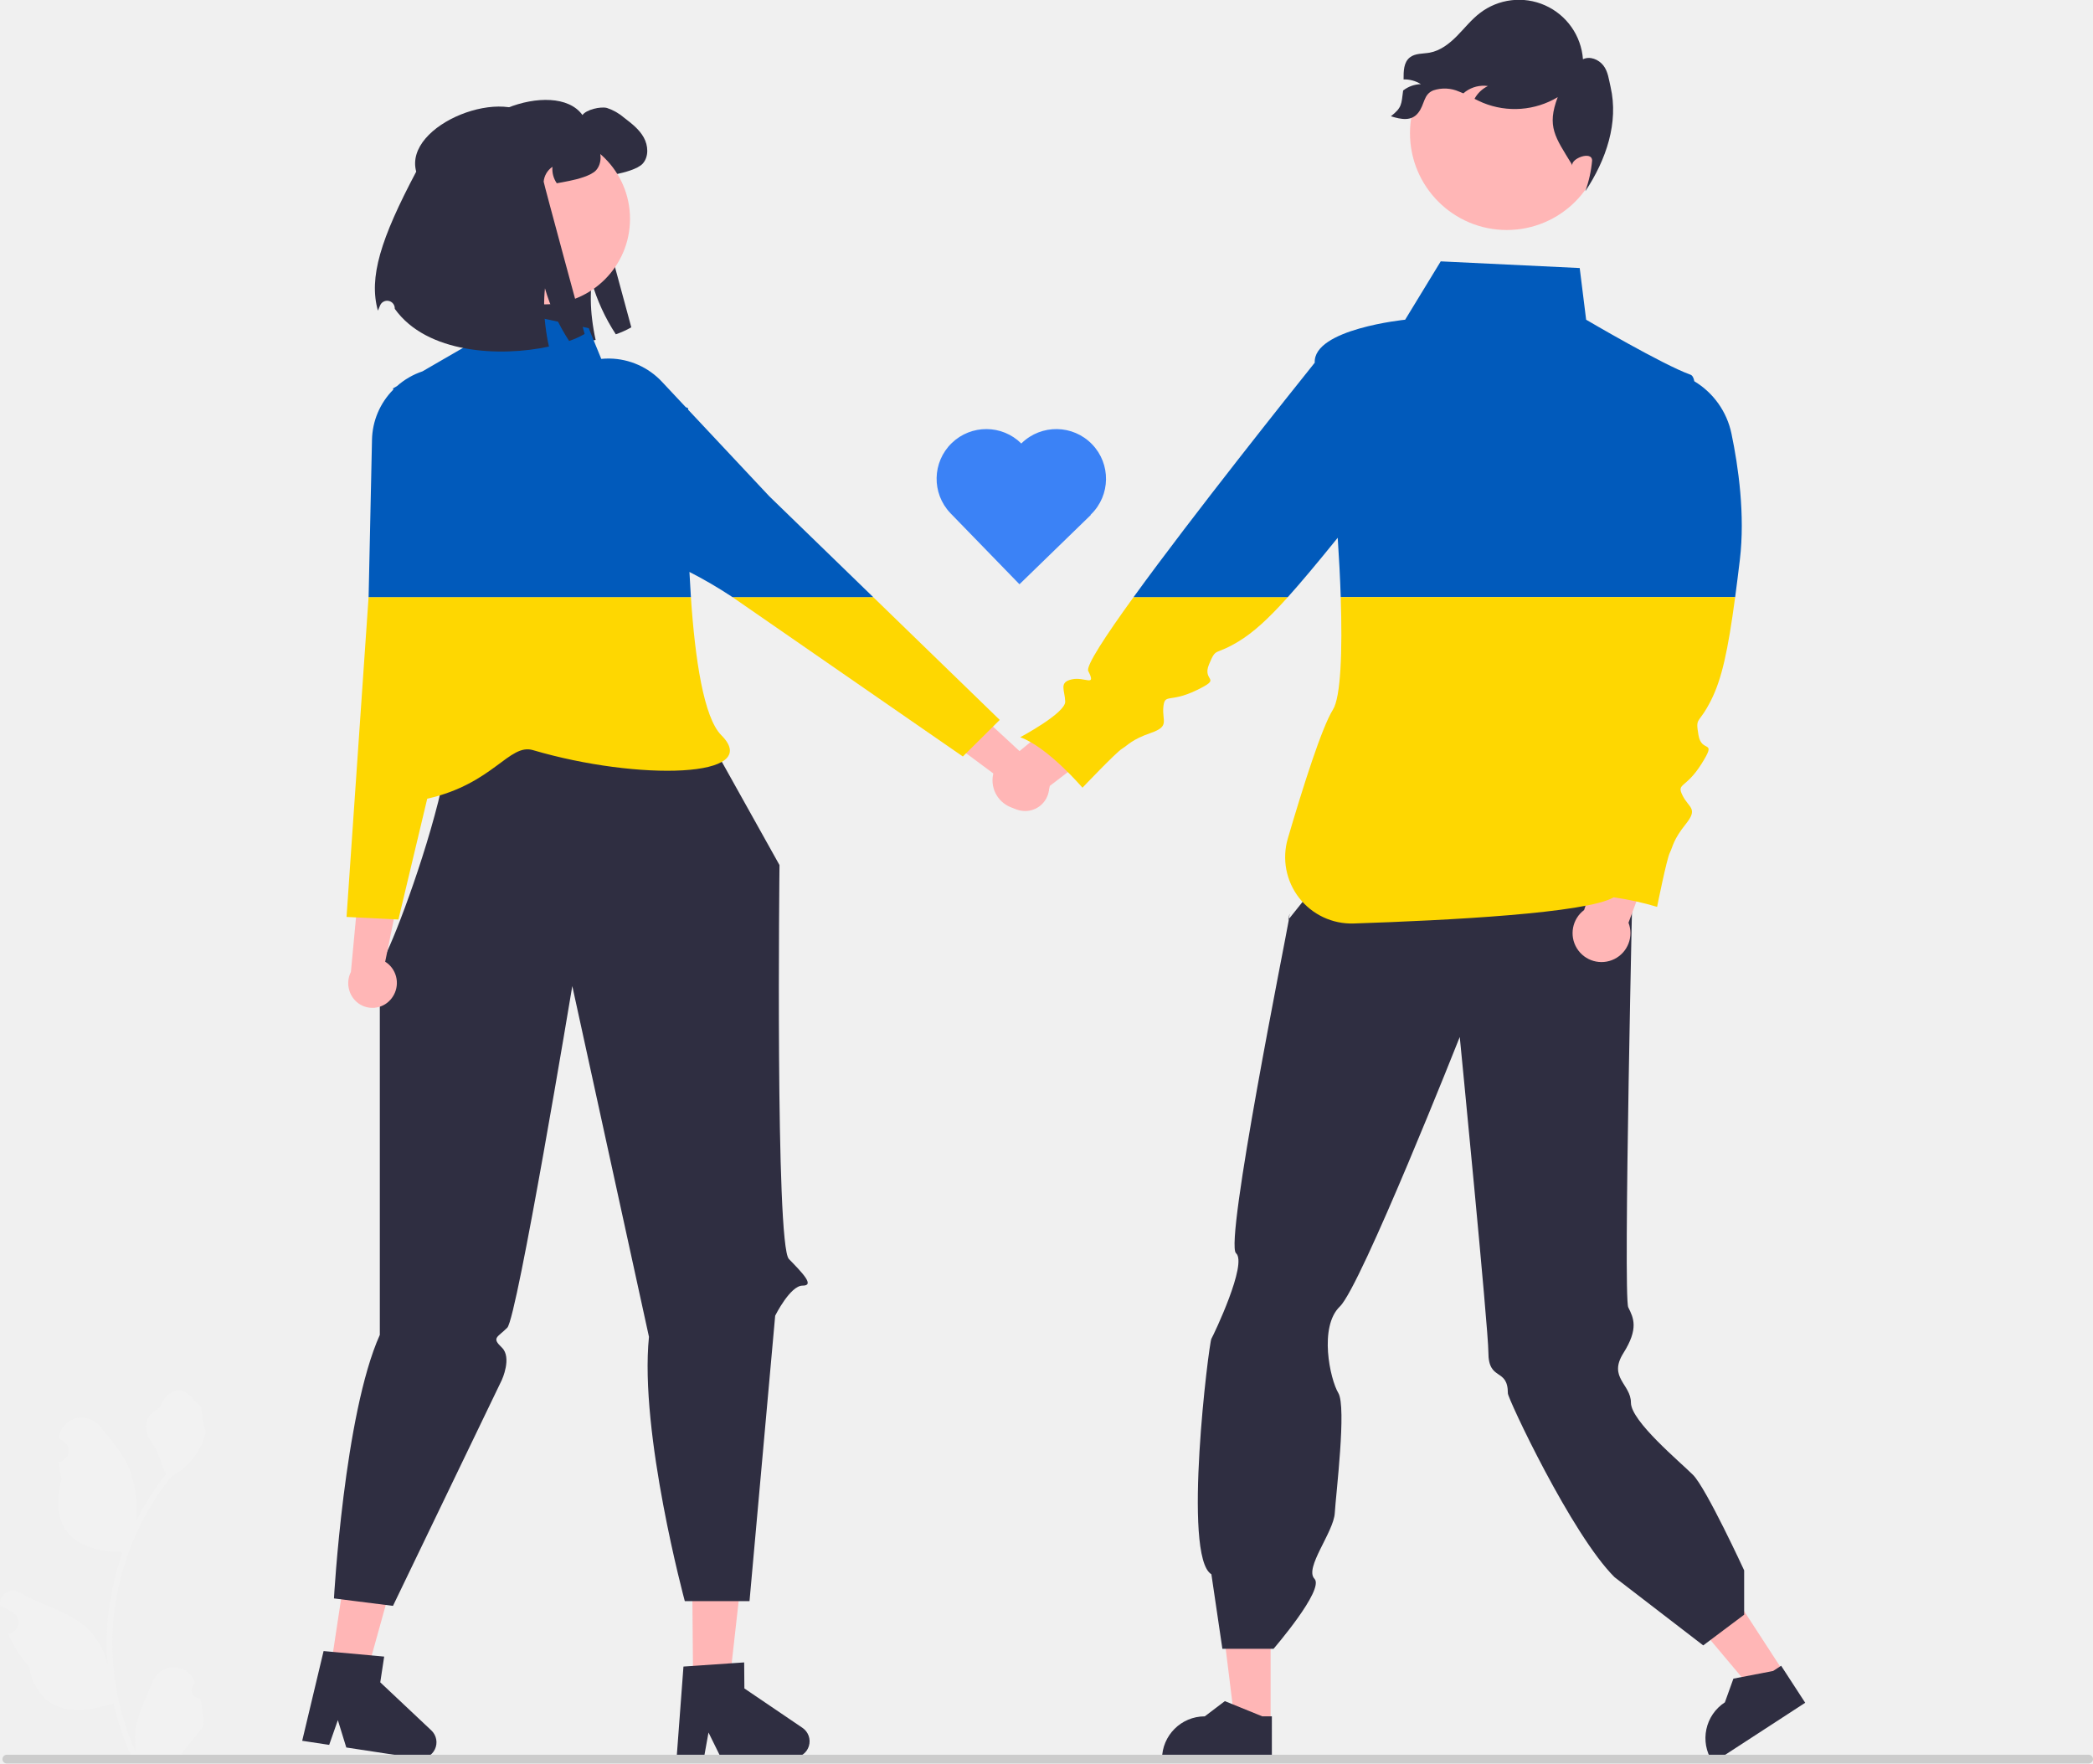
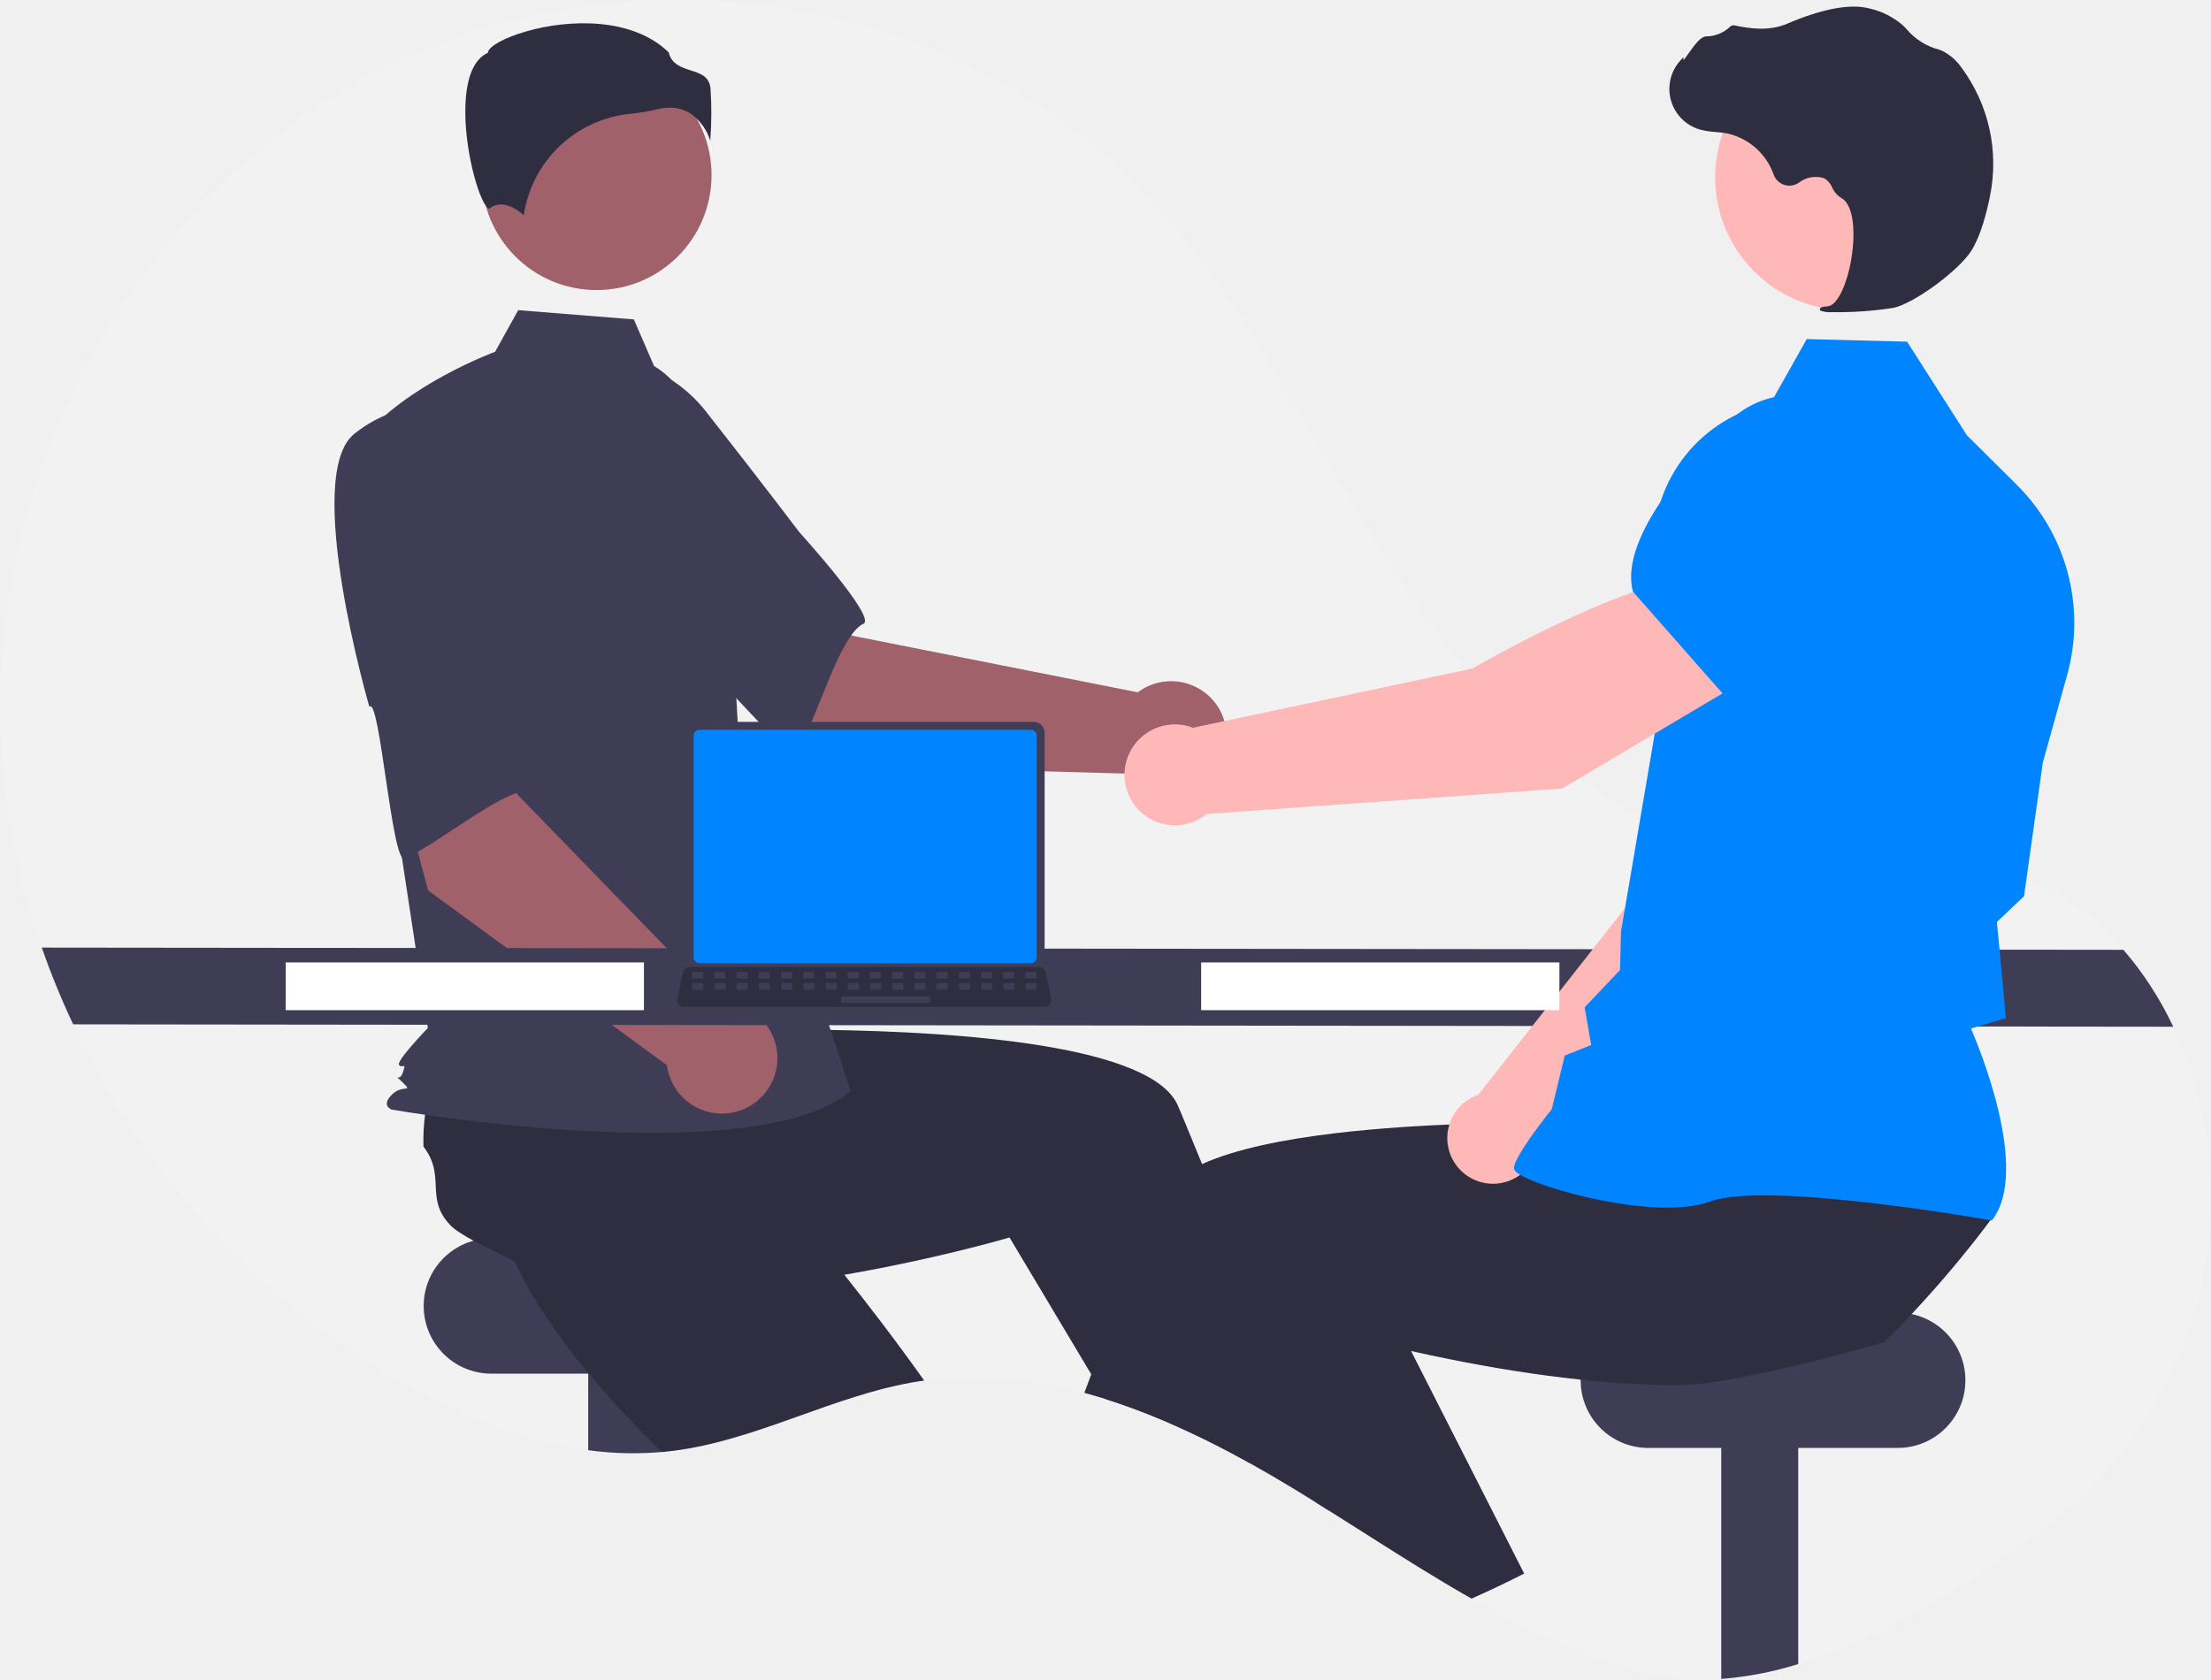
- <svg xmlns="http://www.w3.org/2000/svg" data-name="Layer 1" width="567.338" height="478.016" viewBox="0 0 567.338 478.016">
-   <path d="M441.806,255.712c-3.529-12.867,24.936-23.901,32.41-13.539,1.039-1.473,4.881-2.368,6.643-1.916a13.744,13.744,0,0,1,4.691,2.675c1.988,1.527,4.049,3.109,5.269,5.305,1.229,2.187,1.419,5.17-.235,7.068-1.311,1.509-5.179,2.485-7.149,2.883-1.374.28-2.531.506-3.525.669a6.739,6.739,0,0,1-1.175-4.456,5.47,5.47,0,0,0-2.386,4.013c-.027.334,11.108,41.304,11.108,41.304a24.287,24.287,0,0,1-4.203,1.889,52.848,52.848,0,0,1-6.553-14.28,45.762,45.762,0,0,0,.127,10.168,55.948,55.948,0,0,0,.958,5.631c-13.232,2.856-33.133,1.916-41.792-10.231l-.004-.151a2.067,2.067,0,0,0-3.993-.721c-.21.536-.403 1-.576,1.369C428.9,284.371,432.163,273.932,441.806,255.712Z" transform="translate(-316.3312 -210.9919)" fill="#2f2e41" />
-   <polygon points="187.875 456.283 197.734 456.2 202.098 417.287 187.548 417.41 187.875 456.283" fill="#ffb6b6" />
-   <path d="M533.853,679.343,518.108,668.663l-.059-7.055-3.386.227-10.496.724-2.573.171-1.868,24.935,7.396-.067,1.26-6.991,3.431,6.956,19.601-.164a4.408,4.408,0,0,0,2.439-8.055Z" transform="translate(-316.3312 -210.9919)" fill="#2f2e41" />
-   <polygon points="89.571 452.439 99.318 453.92 109.798 416.192 95.412 414.006 89.571 452.439" fill="#ffb6b6" />
-   <path d="M433.261,680.048l-13.853-13.042,1.06-6.975-3.379-.313-10.477-.95-2.568-.239-5.798,24.323,7.313,1.107,2.353-6.703,2.285,7.412,19.379,2.947a4.408,4.408,0,0,0,3.685-7.566Z" transform="translate(-316.3312 -210.9919)" fill="#2f2e41" />
-   <path d="M499.672,395.413l27.953,50.064s-1.166,102.965,2.549,106.784,7.078,7.244,3.715,7.213-7.434,8.153-7.434,8.153l-6.957,77.364h-17.543s-12.344-45.623-9.713-71.64l-20.782-95.077S456.528,568.188,453.837,570.879s-4.314,2.672-1.484,5.372,0,8.808,0,8.808l-29.498,61.221-16-2.018s2.774-49.979,12.433-71.435V471.432c-.728,8.693,33.303-79.296,12.493-72.691C438.365,396.651,499.672,395.413,499.672,395.413Z" transform="translate(-316.3312 -210.9919)" fill="#2f2e41" />
-   <path d="M422.318,481.805a6.821,6.821,0,0,0-.702-9.488,6.544,6.544,0,0,0-.876-.634l4.751-23.317-10.984-6.574-3.055,32.646a6.802,6.802,0,0,0,1.568,8.155,6.51,6.51,0,0,0,9.183-.651Q422.262,481.874,422.318,481.805Z" transform="translate(-316.3312 -210.9919)" fill="#ffb6b6" />
-   <path d="M593.233,430.754a6.821,6.821,0,0,1-5.816-7.529,6.543,6.543,0,0,1,.228-1.057l-19.113-14.177,3.782-12.229,24.082,22.251a6.802,6.802,0,0,1,4.281,7.116,6.51,6.51,0,0,1-7.268,5.651Q593.321,430.767,593.233,430.754Z" transform="translate(-316.3312 -210.9919)" fill="#ffb6b6" />
-   <circle cx="147.594" cy="59.322" r="23.183" fill="#ffb6b6" />
-   <path d="M437.826,245.399" transform="translate(-316.3312 -210.9919)" fill="#2f2e41" />
-   <polygon points="483.533 453.271 475.415 458.549 451.193 429.75 463.174 421.96 483.533 453.271" fill="#ffb6b6" />
-   <path d="M805.657,672.546,780.694,688.777l-.205-.316a11.59,11.59,0,0,1,3.398-16.034l.001-0,2.31-6.424,10.757-2.072,2.179-1.417Z" transform="translate(-316.3312 -210.9919)" fill="#2f2e41" />
-   <polygon points="344.417 467.102 334.734 467.101 330.128 429.753 344.419 429.754 344.417 467.102" fill="#ffb6b6" />
-   <path d="M661.089,688.195l-29.776-.001v-.377a11.59,11.59,0,0,1,11.59-11.589h.001l5.439-4.126,10.148,4.127,2.599 0Z" transform="translate(-316.3312 -210.9919)" fill="#2f2e41" />
-   <path d="M760.974,447.632l-86.829,1.909-8.607,10.758s.744-3.793.082.373-17.414,87.23-14.247,90.016-6.004,22.02-6.678,23.193-7.933,59.07,0,63.831l2.98,20.209h13.866s13.891-16.075,11.095-18.989,5.2-12.604,5.505-17.8,3.225-28.764.963-32.542-5.319-17.96.418-23.458,32.498-73.057,32.498-73.057,7.776,79.202,7.758,85.421c-.024,8.088,5.287,4.085,5.287,11.185,0,1.434,17.294,38.303,28.916,49.827l24.035,18.488,11.093-8.32v-12.018s-10.28-22.298-13.866-25.884-16.827-14.563-16.827-19.584-6.233-6.77-2.041-13.426,2.758-9.525,1.324-12.394,1.286-120.415,1.286-120.415Z" transform="translate(-316.3312 -210.9919)" fill="#2f2e41" />
-   <circle cx="408.437" cy="36.107" r="26.238" fill="#ffb6b6" />
-   <path d="M745.729,457.66l7.386-22.233,13.289,2.447-8.645,23.228a7.843,7.843,0,1,1-12.03-3.442Z" transform="translate(-316.3312 -210.9919)" fill="#ffb6b6" />
-   <path d="M592.555,414.694l18.096-14.878,9.942,9.152L600.901,424.017a7.843,7.843,0,1,1-8.346-9.323Z" transform="translate(-316.3312 -210.9919)" fill="#ffb6b6" />
-   <path d="M693.353,242.509c2.829.878,5.556,1.396,7.395-.924s1.359-4.973,4.095-6.092a9.679,9.679,0,0,1,6.989.324c.398.148.786.314,1.165.481.213-.185.425-.36.656-.527a8.337,8.337,0,0,1,6-1.461,8.18,8.18,0,0,0-3.633,3.467c.758.379,1.525.758,2.302,1.082a22.697,22.697,0,0,0,20.254-1.535c-3.032,7.987-.675,10.834,3.772,18.128l.176.425c-.444-1.913,5.371-4.123,5.371-1.35a33.125,33.125,0,0,1-1.849,8.32c5.704-8.588,9.069-18.636,6.859-28.278-.471-2.024-.684-4.197-1.969-5.842-1.285-1.636-3.651-2.598-5.519-1.673a17.396,17.396,0,0,0-27.992-12.48c-2.311,1.784-4.132,4.123-6.194,6.203s-4.502,3.975-7.386,4.493c-1.83.324-3.892.129-5.352,1.285-1.692,1.34-1.71,3.698-1.701,5.963a8.327,8.327,0,0,1,4.687,1.285,8.148,8.148,0,0,0-4.733,1.664.508.508,0,0,0-.074.055C696.172,239.328,696.375,240.133,693.353,242.509Z" transform="translate(-316.3312 -210.9919)" fill="#2f2e41" />
-   <path d="M370.59,671.321a2.269,2.269,0,0,1-1.645-3.933l.155-.618q-.031-.074-.062-.148a6.094,6.094,0,0,0-11.241.042c-1.839,4.428-4.179,8.864-4.756,13.546a18.029,18.029,0,0,0,.316,6.2,72.281,72.281,0,0,1-6.575-30.021,69.764,69.764,0,0,1,.433-7.783q.358-3.178.995-6.31a73.119,73.119,0,0,1,14.5-30.99,19.459,19.459,0,0,0,8.093-8.397,14.843,14.843,0,0,0,1.35-4.056c-.394.052-1.486-5.949-1.188-6.317-.549-.833-1.532-1.247-2.131-2.06-2.982-4.043-7.091-3.337-9.236,2.157-4.582,2.313-4.627,6.148-1.815,9.837,1.789,2.347,2.035,5.522,3.604,8.035-.162.207-.329.407-.491.614a73.591,73.591,0,0,0-7.681,12.169,30.592,30.592,0,0,0-1.826-14.21c-1.748-4.217-5.025-7.769-7.91-11.415a6.279,6.279,0,0,0-11.184,3.083q-.009.081-.017.161.643.363,1.259.77a3.078,3.078,0,0,1-1.241,5.602l-.063.01a30.626,30.626,0,0,0,.807,4.579c-3.702,14.316,4.29,19.53,15.701,19.764.252.129.497.258.749.381a75.115,75.115,0,0,0-4.043,19.028,71.243,71.243,0,0,0,.052,11.503l-.019-.136a18.826,18.826,0,0,0-6.427-10.87c-4.946-4.063-11.933-5.559-17.268-8.824a3.533,3.533,0,0,0-5.411,3.437l.022.143a20.677,20.677,0,0,1,2.319,1.117q.643.363,1.259.77a3.078,3.078,0,0,1-1.241,5.602l-.063.01c-.045.006-.084.013-.129.019a30.654,30.654,0,0,0,5.639,8.829c2.315,12.497,12.256,13.683,22.89,10.044h.006a75.093,75.093,0,0,0,5.044,14.726h18.02c.065-.2.123-.407.181-.607a20.474,20.474,0,0,1-4.986-.297c1.337-1.641,2.674-3.294,4.011-4.935a1.121,1.121,0,0,0,.084-.097c.678-.84,1.363-1.673,2.041-2.512l0-.001a29.99,29.99,0,0,0-.879-7.64Z" transform="translate(-316.3312 -210.9919)" fill="#f2f2f2" />
-   <path d="M316.999,687.818a1.186,1.186,0,0,0,1.19,1.19h564.29a1.19,1.19,0,1,0,0-2.38h-564.29A1.187,1.187,0,0,0,316.999,687.818Z" transform="translate(-316.3312 -210.9919)" fill="#ccc" />
-   <path d="M503.213,366.022c.111,2.279.242,4.56.394,6.82h11.261l-.161-.111A121.192,121.192,0,0,0,503.213,366.022Z" transform="translate(-316.3312 -210.9919)" fill="none" />
-   <path d="M410.267,459.537l14.065.698,7.806-32.744c17.946-4.035,22.203-15.069,28.655-13.17,28.622,8.426,62.638,7.533,51.062-4.042-4.746-4.746-7.11-20.5-8.248-37.437h-87.366Z" transform="translate(-316.3312 -210.9919)" fill="#fed701" />
-   <polygon points="198.537 161.851 260.993 205.057 270.992 195.141 236.689 161.851 198.537 161.851" fill="#fed701" />
-   <path d="M524.86,345.514,502.855,322.038c.007-.246.012-.386.012-.386l-.671-.317-6.401-6.829a19.867,19.867,0,0,0-14.211-6.326,20.389,20.389,0,0,0-2.273.092l-3.397-8.322-28.416-6.028-5.642,11.357-11.017,6.378a19.901,19.901,0,0,0-6.907,3.999l-1.076.623.08.327a19.838,19.838,0,0,0-5.77,13.604l-.914,42.49-.01.142h87.366c-.152-2.26-.283-4.541-.394-6.82a121.192,121.192,0,0,1,11.495,6.709l.161.111h38.152Z" transform="translate(-316.3312 -210.9919)" fill="#015abb" />
-   <path d="M611.318,392.877c2.271,4.488-.919,1.46-4.488,2.271-3.569.811-1.839,2.92-1.758,6.029s-12.194,9.652-12.194,9.652c7.489,2.677,16.87,13.681,16.87,13.681s9.085-9.571,10.734-10.571c1.649-1,2.569-2.46,7.787-4.272,5.218-1.811,3.028-3.19,3.407-7.029.379-3.839,1.649-1,8.976-4.542s1.379-2.19,3.407-7.029c2.028-4.84,1.379-2.19,7.976-6.191,3.965-2.405,7.904-5.937,13.384-12.033H623.607C615.895,383.496,610.644,391.544,611.318,392.877Z" transform="translate(-316.3312 -210.9919)" fill="#fed701" />
-   <path d="M787.938,362.778c1.465-12.211-.388-25.251-2.272-34.267a21.716,21.716,0,0,0-10.058-14.167c-.191-.979-.531-1.606-1.052-1.791-7.458-2.651-28.277-14.899-28.277-14.899l-1.745-14.006L706.86,281.837l-9.64,15.816s-24.972,2.51-24.509,11.652c-6.048,7.543-32.968,41.249-49.104,63.538h41.813c3.637-4.046,7.953-9.219,13.41-15.949.037-.046.072-.093.109-.139.367,5.456.649,10.914.817,16.088H786.67C787.076,369.808,787.494,366.474,787.938,362.778Z" transform="translate(-316.3312 -210.9919)" fill="#015abb" />
-   <path d="M786.67,372.843H679.756c.477,14.703.022,27.101-2.118,30.515-3.004,4.792-8.089,20.829-12.222,34.91a17.995,17.995,0,0,0,17.859,23.046c25.642-.845,63.164-2.802,70.477-7.093a81.014,81.014,0,0,1,11.758,2.584s2.588-12.94,3.45-14.665c.863-1.725.863-3.45,4.313-7.764,3.451-4.313.863-4.313-.863-7.764-1.725-3.45.863-1.725,5.176-8.626,4.313-6.901,0-2.588-.863-7.764-.863-5.176,0-2.588,3.451-9.489C783.033,395.016,784.708,387.513,786.67,372.843Z" transform="translate(-316.3312 -210.9919)" fill="#fed701" />
-   <path d="M429.153,257.519c-3.529-12.867,24.936-23.901,32.41-13.539,1.039-1.473,4.881-2.368,6.643-1.916a13.744,13.744,0,0,1,4.691,2.675c1.988,1.527,4.049,3.109,5.269,5.305,1.229,2.187,1.419,5.17-.235,7.068-1.311,1.509-5.179,2.485-7.149,2.883-1.374.28-2.531.506-3.525.669a6.739,6.739,0,0,1-1.175-4.456,5.47,5.47,0,0,0-2.386,4.013c-.027.334,11.108,41.304,11.108,41.304a24.287,24.287,0,0,1-4.203,1.889,52.848,52.848,0,0,1-6.553-14.28,45.762,45.762,0,0,0,.127,10.168,55.95,55.95,0,0,0,.958,5.631c-13.232,2.856-33.133,1.916-41.792-10.231l-.004-.151a2.067,2.067,0,0,0-3.993-.721c-.21.536-.403 1-.576,1.369C416.247,286.179,419.51,275.74,429.153,257.519Z" transform="translate(-316.3312 -210.9919)" fill="#2f2e41" />
-   <path d="M593.272,331.109l0,0c-.034.033-.065.067-.098.1a13.472,13.472,0,0,0-18.874-.102l0,0a13.472,13.472,0,0,0-.401,18.921l-.003.003.126.13,0,0,18.649,19.202L612.003,350.587l-.054-.055c.032-.031.066-.06.099-.091l0,0a13.474,13.474,0,0,0,.278-19.054l0,0A13.474,13.474,0,0,0,593.272,331.109Z" transform="translate(-316.3312 -210.9919)" fill="#3b82f6" />
+ <svg xmlns="http://www.w3.org/2000/svg" data-name="Layer 1" width="833.222" height="633.11" viewBox="0 0 833.222 633.11">
+   <path d="M954.314,708.907c-27.3,20.79-60.56,41.85-93.26,51.78a132.151,132.151,0,0,1-29,5.61,87.682,87.682,0,0,1-27.45-2.13c-23.6-5.87-45.49-16.15-66.67-28.16-6.92-3.93-13.76-8.04-20.56-12.24-11.1-6.86-22.09-13.96-33.11-20.89-1.65-1.05-3.29-2.08-4.94-3.1h-.01q-3.99-2.505-8-4.94c-.47-.29-.94-.57-1.42-.86q-7.575-4.59-15.41-8.97c-.64-.35-1.28-.71-1.92-1.06a337.758,337.758,0,0,0-31.12-15.23c-6.98-2.94-14.05-5.59-21.19-7.85h-.01c-2.73-.86-5.47-1.67-8.22-2.41a172.032,172.032,0,0,0-25.14-4.92,137.461,137.461,0,0,0-35.21.28c-.79.11-1.57.22-2.36.35-31.6,5.06-60.44,22.12-92.18,26.14-1.03.13-2.05.25-3.08.34-.44.04-.88.09-1.32.12a126.185,126.185,0,0,1-27.68-.68c-25.63-3.38-50.59-13.87-73.06-27.09-52.53-30.91-95.13-78.42-121.03-133.44a297.454,297.454,0,0,1-11.83-28.93,278.47,278.47,0,0,1-15.67-84.85c-2.43-100.36,54.6-201.05,144.14-246.44,89.55-45.39,207.35-30.38,279.57,39.35,43.81,42.3,69.16,99.62,102.13,150.83,32.97,51.2,79.83,100.11,140.27,107.57,30.79,3.8,63.01-3.55,92.52,6.01,16.34,5.3,30.28,15.44,41.51,28.36a127.185,127.185,0,0,1,18.78,29,141.927,141.927,0,0,1,8.73,23.54c.41,1.49.79,2.98,1.16,4.47C1026.974,608.507,1003.484,671.447,954.314,708.907Z" transform="translate(-183.3889 -133.445)" fill="#f2f2f2" />
+   <rect x="159.665" y="466.772" width="145" height="51" rx="25.5" fill="#3f3d56" />
+   <path d="M434.054,638.217v42.43a125.553,125.553,0,0,1-29-.56v-41.87Z" transform="translate(-183.3889 -133.445)" fill="#3f3d56" />
+   <path d="M531.674,653.817c-.79.11-1.57.22-2.36.35-31.6,5.06-60.44,22.12-92.18,26.14-1.03.13-2.05.25-3.08.34-.44.04-.88.09-1.32.12-7.75-7.59-15.5-15.67-22.78-24.04-3.95-4.53-7.77-9.15-11.36-13.83-9.32-12.08-17.22-24.5-22.44-36.7.53-5.85-3.11-19.38-4.85-29.74l-.01-.01c-.74-4.35-1.14-8.13-.77-10.56,2.12-14.02,13.57-12.41,17.09-26.15a77.5,77.5,0,0,1,10.11-7.11c.59-.35,1.19-.7,1.81-1.05l38.2-26.4,14.6,14.32,22.22,21.8,24.08,23.61-20.44,20.65s17.08,19.69,37.05,45.94C520.604,638.547,526.174,646.077,531.674,653.817Z" transform="translate(-183.3889 -133.445)" fill="#2f2e41" />
+   <path d="M861.054,638.217v122.47a132.151,132.151,0,0,1-29,5.61v-128.08Z" transform="translate(-183.3889 -133.445)" fill="#3f3d56" />
+   <rect x="595.665" y="494.772" width="145" height="51" rx="25.5" fill="#3f3d56" />
+   <path d="M669.894,693.977q-7.575-4.59-15.41-8.97c-.64-.35-1.28-.71-1.92-1.06l3.44-1.47,9.28-3.99.09-.04.1.34Z" transform="translate(-183.3889 -133.445)" fill="#ffb6b6" />
+   <path d="M684.264,702.877c-1.65-1.05-3.29-2.08-4.94-3.1h-.01q-3.99-2.505-8-4.94c-.47-.29-.94-.57-1.42-.86q-7.575-4.59-15.41-8.97c-.64-.35-1.28-.71-1.92-1.06a337.758,337.758,0,0,0-31.12-15.23c-6.98-2.94-14.05-5.59-21.19-7.85h-.01l-5.61-9.39-25.25-42.29-5.55-9.29s-18.93,5.6-45.72,10.97c-9.75,1.96-20.53,3.88-31.84,5.5-12.09,1.72-24.77,3.09-37.37,3.75-6.01.32-12,.48-17.9.43-15.25-.1-29.9-1.53-42.73-4.93-4.28-4.02-17.18-9.49-26.42-14.5h-.01c-3.88-2.1-7.1-4.11-8.79-5.9-9.74-10.3-1.42-18.33-10.08-29.57a78.018,78.018,0,0,1,.63-12.34c.09-.68.18-1.37.29-2.07l2.73-46.36,20.28-2.68,30.86-4.08,33.43-4.42,3.68,28.82s26.03-1.32,59.01-.88c52.97.72,123.85,6,133.45,28.66.9,2.13,1.8,4.28,2.7,6.43q3.21,7.71,6.36,15.5c7.61,18.8,14.87,37.78,21.5,55.72,4.12,11.16,8,21.92,11.57,31.99,2.87,8.1,5.53,15.76,7.96,22.81,2.22,6.44,4.23,12.37,6.02,17.69C683.724,701.267,683.994,702.087,684.264,702.877Z" transform="translate(-183.3889 -133.445)" fill="#2f2e41" />
+   <path d="M497.708,421.99l-64.055-54.401,41.675-42.177,29.075,47.623,107.774,21.367a20.9,20.9,0,1,1-2.97,30.678Z" transform="translate(-183.3889 -133.445)" fill="#a0616a" />
+   <path d="M377.042,296.092c-7.403,24.083,63.1,81.52,63.1,81.52.783-5.782,40.756,44.073,43.475,39.558,7.729-12.832,16.234-44.552,25.157-48.606,5.103-2.318-24.171-34.543-24.171-34.543s-14.933-19.756-34.649-44.794a53.412,53.412,0,0,0-47.084-20.961S384.445,272.009,377.042,296.092Z" transform="translate(-183.3889 -133.445)" fill="#3f3d56" />
+   <circle cx="224.825" cy="66.009" r="43.324" fill="#a0616a" />
+   <path d="M429.876,271.412c9.334,5.549,14.917,15.744,18.122,26.119a247.516,247.516,0,0,1,10.636,59.137l3.385,60.089,41.926,127.947c-36.336,30.746-172.919,6.988-172.919,6.988s-4.193-1.397,0-5.59,8.274-.478,4.082-4.671-1.302.478.095-3.715,0-1.397-1.398-2.795,10.819-13.976,10.819-13.976L333.445,447.503,319.47,299.363c16.771-20.963,50.498-33.321,50.498-33.321l8.715-15.687,43.574,3.486Z" transform="translate(-183.3889 -133.445)" fill="#3f3d56" />
+   <path d="M443.928,176.437a20.078,20.078,0,0,1,7.133,10.02,141.018,141.018,0,0,0,.093-19.659c-.511-4.601-3.75-5.636-7.5-6.835-3.387-1.083-7.218-2.307-8.248-6.774-13.619-13.248-37.326-12.58-53.55-7.959-8.928,2.543-14.065,5.81-14.524,7.724l-.095.394-.363.181c-6.882,3.441-8.221,14.306-8.133,22.815.168,16.031,5.703,34.239,8.821,35.718.165.078.207.048.278-.012h0c4.695-3.752,10.424.285,12.941,2.48a45.059,45.059,0,0,1,40.346-38.219,70.703,70.703,0,0,0,9.724-1.631,20.472,20.472,0,0,1,4.968-.652A14.137,14.137,0,0,1,443.928,176.437Z" transform="translate(-183.3889 -133.445)" fill="#2f2e41" />
+   <path d="M389.338,487.262,376.085,480.475a3.632,3.632,0,0,1,3.276-6.397l13.253,6.787a3.632,3.632,0,0,1-3.276,6.397Z" transform="translate(-183.3889 -133.445)" fill="#0084ff" />
+   <path d="M344.735,469.078l-21.801-81.162,58.259-11.028-3.133,55.709,76.547,78.818A20.9,20.9,0,1,1,434.732,534.973Z" transform="translate(-183.3889 -133.445)" fill="#a0616a" />
+   <path d="M316.972,296.916c-19.775,15.612,5.606,102.935,5.606,102.935,3.93-4.313,8.496,59.425,13.299,57.255,13.651-6.168,38.673-27.438,48.319-25.704,5.516.992-.263-42.159-.263-42.159s-1.063-24.742-3.061-56.548a53.412,53.412,0,0,0-26.836-44.001S336.747,281.305,316.972,296.916Z" transform="translate(-183.3889 -133.445)" fill="#3f3d56" />
+   <path d="M1002.384,520.457l-791.42-.9a297.454,297.454,0,0,1-11.83-28.93l784.47.83A127.185,127.185,0,0,1,1002.384,520.457Z" transform="translate(-183.3889 -133.445)" fill="#3f3d56" />
+   <path d="M750.314,730.277q-6.135,2.97-12.38,5.73c-6.92-3.93-13.76-8.04-20.56-12.24l25.22-11.08Z" transform="translate(-183.3889 -133.445)" fill="#ffb6b6" />
+   <path d="M934.194,592.477q-6.15,8.25-12.69,16.17-6.03,7.305-12.38,14.33c-1.75,1.94-3.52,3.87-5.33,5.78q-4.995,5.355-10.21,10.53c-6.26,1.97-18.94,5.44-32.53,8.68-9.89,2.35-20.26,4.58-29,6a104.486,104.486,0,0,1-14.81,1.58c-5.9.05-11.89-.11-17.9-.43-6.78-.36-13.57-.92-20.28-1.64-17.45-1.83-34.35-4.68-48.93-7.61-5.34-1.06-10.36-2.14-14.98-3.19-8.75-1.97-16.07-3.81-21.37-5.21-5.97-1.56-9.37-2.57-9.37-2.57l-14.95,25.04-7.76,12.99-5.7,9.55-1.52,2.53c-.64-.35-1.28-.71-1.92-1.06a337.758,337.758,0,0,0-31.12-15.23c-6.98-2.94-14.05-5.59-21.19-7.85h-.01c-2.73-.86-5.47-1.67-8.22-2.41q1.29-3.465,2.61-6.98,2.46-6.555,5.02-13.23c3.69-9.64,7.51-19.42,11.44-29.15,3.22-7.99,6.5-15.95,9.82-23.8,1.53-3.62,4.64-6.8,8.99-9.59a52.323,52.323,0,0,1,6.49-3.48c12.45-5.67,30.79-9.36,51-11.73,1.67-.19,3.35-.38,5.04-.56,16.73-1.76,34.48-2.67,51.08-3.09,8.31-.21,16.33-.29,23.79-.3q3.615,0,7.03.02h.01c6.15.03,11.81.12,16.79.22.97.02,1.91.05,2.83.07h.01c.62.01,1.23.03,1.83.04,10.89.28,17.57.62,17.57.62l2.59-20.32.53-4.1.5-3.9v-.01l.06-.49.41-.01,7.2-.14,60.52-1.18,33.06-.65-5.24,22.46-8.65,37.06C905.234,592.097,934.494,587.507,934.194,592.477Z" transform="translate(-183.3889 -133.445)" fill="#2f2e41" />
+   <path d="M757.774,726.577c-2.47,1.26-4.96,2.5-7.46,3.7q-6.135,2.97-12.38,5.73c-6.92-3.93-13.76-8.04-20.56-12.24-11.1-6.86-22.09-13.96-33.11-20.89-1.65-1.05-3.29-2.08-4.94-3.1h-.01c-4.54-6.74-9.17-13.76-13.84-20.99-.07-.1-.13-.2-.19-.3q-1.8-2.76-3.58-5.56c-7.47-11.7-14.98-23.9-22.27-36.36l18.46-8.62,34.32-16.02,5.92-2.76,17.02,33.51,15.18,29.89,3.38,6.65Z" transform="translate(-183.3889 -133.445)" fill="#2f2e41" />
+   <path d="M762.946,565.695l87.501-84.384,24.252-68.67L838.926,397.086c-18.375,17.601-38.237,72.424-38.237,72.424L740.477,546.115c-.469.161-.937.331-1.399.535a17.231,17.231,0,1,0,23.869,19.045Z" transform="translate(-183.3889 -133.445)" fill="#ffb8b8" />
+   <path d="M828.86,404.753l45.375,14.405.171-.028c16.889-2.829,30.903-30.412,39.684-53.054a31.596,31.596,0,0,0-16.087-40.025h0a31.666,31.666,0,0,0-33.165,4.184l-23.301,19.039Z" transform="translate(-183.3889 -133.445)" fill="#0084ff" />
+   <path d="M934.012,593.49l.265-.352c14.157-18.776-5.206-65.273-8.133-72.017l13.164-3.899-2.294-25.064-1.105-11.176L946.143,471.262l.034-.248,7.039-50.092,9.21-33.154A73.285,73.285,0,0,0,943.465,316.233L924.638,297.54l-22.556-35.306-37.819-.976-13.6,24.159a55.141,55.141,0,0,0-44.103,55.179l1.28,64.316L794.269,484.598l-.381,14.475-13.319,14.055,2.462,14.21-9.963,3.969-4.875,20.191c-1.862,2.33-14.156,17.87-14.268,22.202-.017.65.447,1.292,1.459,2.016,7.958,5.694,52.437,18.031,72.456,10.614,21.323-7.894,104.895,6.932,105.737,7.083Z" transform="translate(-183.3889 -133.445)" fill="#0084ff" />
+   <circle cx="696.48" cy="66.885" r="50.104" fill="#ffb8b8" />
+   <path d="M873.756,251.104a136.267,136.267,0,0,0,23.181-1.62c7.599-1.545,24.599-14.003,29.339-21.5h0c3.521-5.57,5.772-14.268,7.042-20.583a60.914,60.914,0,0,0-10.654-48.358,19.245,19.245,0,0,0-7.773-6.634c-.278-.109-.565-.205-.855-.288a23.745,23.745,0,0,1-11.812-7.309,19.586,19.586,0,0,0-1.964-2.021,29.248,29.248,0,0,0-12.203-6.127c-7.254-1.941-17.752-.014-31.202,5.733-6.757,2.888-14.147,1.843-19.832.609a1.86,1.86,0,0,0-1.751.6,13.132,13.132,0,0,1-8.925,3.558c-2.032.089-4.164,2.903-6.741,6.572-.585.833-1.267,1.805-1.759,2.396l-.066-1.136-1.149,1.267a15.935,15.935,0,0,0,7.194,25.961,31.076,31.076,0,0,0,6.25.996c1.279.115,2.602.234,3.87.454a24.025,24.025,0,0,1,17.853,15.59,6.283,6.283,0,0,0,9.483,3.05,10.381,10.381,0,0,1,9.459-1.722,6.891,6.891,0,0,1,3.046,3.455,8.98,8.98,0,0,0,3.408,3.976c5.15,2.655,5.505,14.417,3.655,24.222-1.783,9.451-5.307,16.288-8.57,16.626-2.512.26-2.799.438-2.981.883l-.162.398.282.372A10.261,10.261,0,0,0,873.756,251.104Z" transform="translate(-183.3889 -133.445)" fill="#2f2e41" />
+   <path d="M841.302,389.605l-19.319-38.516c-28.041,1.915-83.695,34.337-83.695,34.337L632.99,407.752a19.023,19.023,0,1,0,5.186,32.508L772.123,430.659Z" transform="translate(-183.3889 -133.445)" fill="#ffb8b8" />
+   <path d="M833.51,395.929l50.454-37.495,8.887-32.027a34.982,34.982,0,0,0-10.521-35.394h0a34.899,34.899,0,0,0-47.624,1.537c-18.987,18.951-40.642,45.39-35.99,63.723l.047.186Z" transform="translate(-183.3889 -133.445)" fill="#0084ff" />
+   <rect x="452.665" y="362.772" width="135" height="18" fill="#fff" />
+   <rect x="107.665" y="362.772" width="135" height="18" fill="#fff" />
+   <path d="M441.818,409.655v85.704a4.122,4.122,0,0,0,4.119,4.119H572.941a4.122,4.122,0,0,0,4.119-4.119v-85.704a4.124,4.124,0,0,0-4.119-4.115H445.937A4.124,4.124,0,0,0,441.818,409.655Z" transform="translate(-183.3889 -133.445)" fill="#3f3d56" />
+   <path d="M444.797,410.722v83.58a2.205,2.205,0,0,0,2.201,2.201H571.884a2.205,2.205,0,0,0,2.201-2.201V410.722a2.206,2.206,0,0,0-2.201-2.206H446.999A2.206,2.206,0,0,0,444.797,410.722Z" transform="translate(-183.3889 -133.445)" fill="#0084ff" />
+   <path d="M439.161,512.074a2.47,2.47,0,0,0,1.943.93h135.992A2.502,2.502,0,0,0,579.543,509.988l-2.111-10.027a2.507,2.507,0,0,0-1.558-1.818,2.425,2.425,0,0,0-.888-.168H443.208a2.425,2.425,0,0,0-.888.168,2.507,2.507,0,0,0-1.558,1.818l-2.111,10.027A2.5,2.5,0,0,0,439.161,512.074Z" transform="translate(-183.3889 -133.445)" fill="#2f2e41" />
+   <rect x="569.832" y="499.781" width="4.188" height="2.513" rx="0.488" transform="translate(960.4626 868.6308) rotate(-180)" fill="#3f3d56" />
+   <rect x="561.455" y="499.781" width="4.188" height="2.513" rx="0.488" transform="translate(943.7086 868.6308) rotate(-180)" fill="#3f3d56" />
+   <rect x="553.078" y="499.781" width="4.188" height="2.513" rx="0.488" transform="translate(926.9547 868.6308) rotate(-180)" fill="#3f3d56" />
+   <rect x="544.701" y="499.781" width="4.188" height="2.513" rx="0.488" transform="translate(910.2007 868.6308) rotate(-180)" fill="#3f3d56" />
+   <rect x="536.324" y="499.781" width="4.188" height="2.513" rx="0.488" transform="translate(893.4467 868.6308) rotate(-180)" fill="#3f3d56" />
+   <rect x="527.947" y="499.781" width="4.188" height="2.513" rx="0.488" transform="translate(876.6928 868.6308) rotate(-180)" fill="#3f3d56" />
+   <rect x="519.57" y="499.781" width="4.188" height="2.513" rx="0.488" transform="translate(859.9388 868.6308) rotate(-180)" fill="#3f3d56" />
+   <rect x="511.193" y="499.781" width="4.188" height="2.513" rx="0.488" transform="translate(843.1848 868.6308) rotate(-180)" fill="#3f3d56" />
+   <rect x="502.816" y="499.781" width="4.188" height="2.513" rx="0.488" transform="translate(826.4309 868.6308) rotate(-180)" fill="#3f3d56" />
+   <rect x="494.439" y="499.781" width="4.188" height="2.513" rx="0.488" transform="translate(809.6769 868.6308) rotate(-180)" fill="#3f3d56" />
+   <rect x="486.062" y="499.781" width="4.188" height="2.513" rx="0.488" transform="translate(792.9229 868.6308) rotate(-180)" fill="#3f3d56" />
+   <rect x="477.685" y="499.781" width="4.188" height="2.513" rx="0.488" transform="translate(776.169 868.6308) rotate(-180)" fill="#3f3d56" />
+   <rect x="469.308" y="499.781" width="4.188" height="2.513" rx="0.488" transform="translate(759.415 868.6308) rotate(-180)" fill="#3f3d56" />
+   <rect x="460.931" y="499.781" width="4.188" height="2.513" rx="0.488" transform="translate(742.6611 868.6308) rotate(-180)" fill="#3f3d56" />
+   <rect x="452.554" y="499.781" width="4.188" height="2.513" rx="0.488" transform="translate(725.9071 868.6308) rotate(-180)" fill="#3f3d56" />
+   <rect x="444.177" y="499.781" width="4.188" height="2.513" rx="0.488" transform="translate(709.1531 868.6308) rotate(-180)" fill="#3f3d56" />
+   <rect x="569.931" y="503.97" width="4.188" height="2.513" rx="0.488" transform="translate(960.6605 877.0078) rotate(-180)" fill="#3f3d56" />
+   <rect x="561.554" y="503.97" width="4.188" height="2.513" rx="0.488" transform="translate(943.9066 877.0078) rotate(-180)" fill="#3f3d56" />
+   <rect x="553.177" y="503.97" width="4.188" height="2.513" rx="0.488" transform="translate(927.1526 877.0078) rotate(-180)" fill="#3f3d56" />
+   <rect x="544.8" y="503.97" width="4.188" height="2.513" rx="0.488" transform="translate(910.3987 877.0078) rotate(-180)" fill="#3f3d56" />
+   <rect x="536.423" y="503.97" width="4.188" height="2.513" rx="0.488" transform="translate(893.6447 877.0078) rotate(-180)" fill="#3f3d56" />
+   <rect x="528.046" y="503.97" width="4.188" height="2.513" rx="0.488" transform="translate(876.8907 877.0078) rotate(-180)" fill="#3f3d56" />
+   <rect x="519.669" y="503.97" width="4.188" height="2.513" rx="0.488" transform="translate(860.1368 877.0078) rotate(-180)" fill="#3f3d56" />
+   <rect x="511.292" y="503.97" width="4.188" height="2.513" rx="0.488" transform="translate(843.3828 877.0078) rotate(-180)" fill="#3f3d56" />
+   <rect x="502.915" y="503.97" width="4.188" height="2.513" rx="0.488" transform="translate(826.6288 877.0078) rotate(-180)" fill="#3f3d56" />
+   <rect x="494.538" y="503.97" width="4.188" height="2.513" rx="0.488" transform="translate(809.8749 877.0078) rotate(-180)" fill="#3f3d56" />
+   <rect x="486.161" y="503.97" width="4.188" height="2.513" rx="0.488" transform="translate(793.1209 877.0078) rotate(-180)" fill="#3f3d56" />
+   <rect x="477.784" y="503.97" width="4.188" height="2.513" rx="0.488" transform="translate(776.3669 877.0078) rotate(-180)" fill="#3f3d56" />
+   <rect x="469.407" y="503.97" width="4.188" height="2.513" rx="0.488" transform="translate(759.613 877.0078) rotate(-180)" fill="#3f3d56" />
+   <rect x="461.03" y="503.97" width="4.188" height="2.513" rx="0.488" transform="translate(742.859 877.0078) rotate(-180)" fill="#3f3d56" />
+   <rect x="452.653" y="503.97" width="4.188" height="2.513" rx="0.488" transform="translate(726.1051 877.0078) rotate(-180)" fill="#3f3d56" />
+   <rect x="444.276" y="503.97" width="4.188" height="2.513" rx="0.488" transform="translate(709.3511 877.0078) rotate(-180)" fill="#3f3d56" />
+   <rect x="500.402" y="508.996" width="33.508" height="2.513" rx="0.488" transform="translate(850.9221 887.0602) rotate(-180)" fill="#3f3d56" />
</svg>
